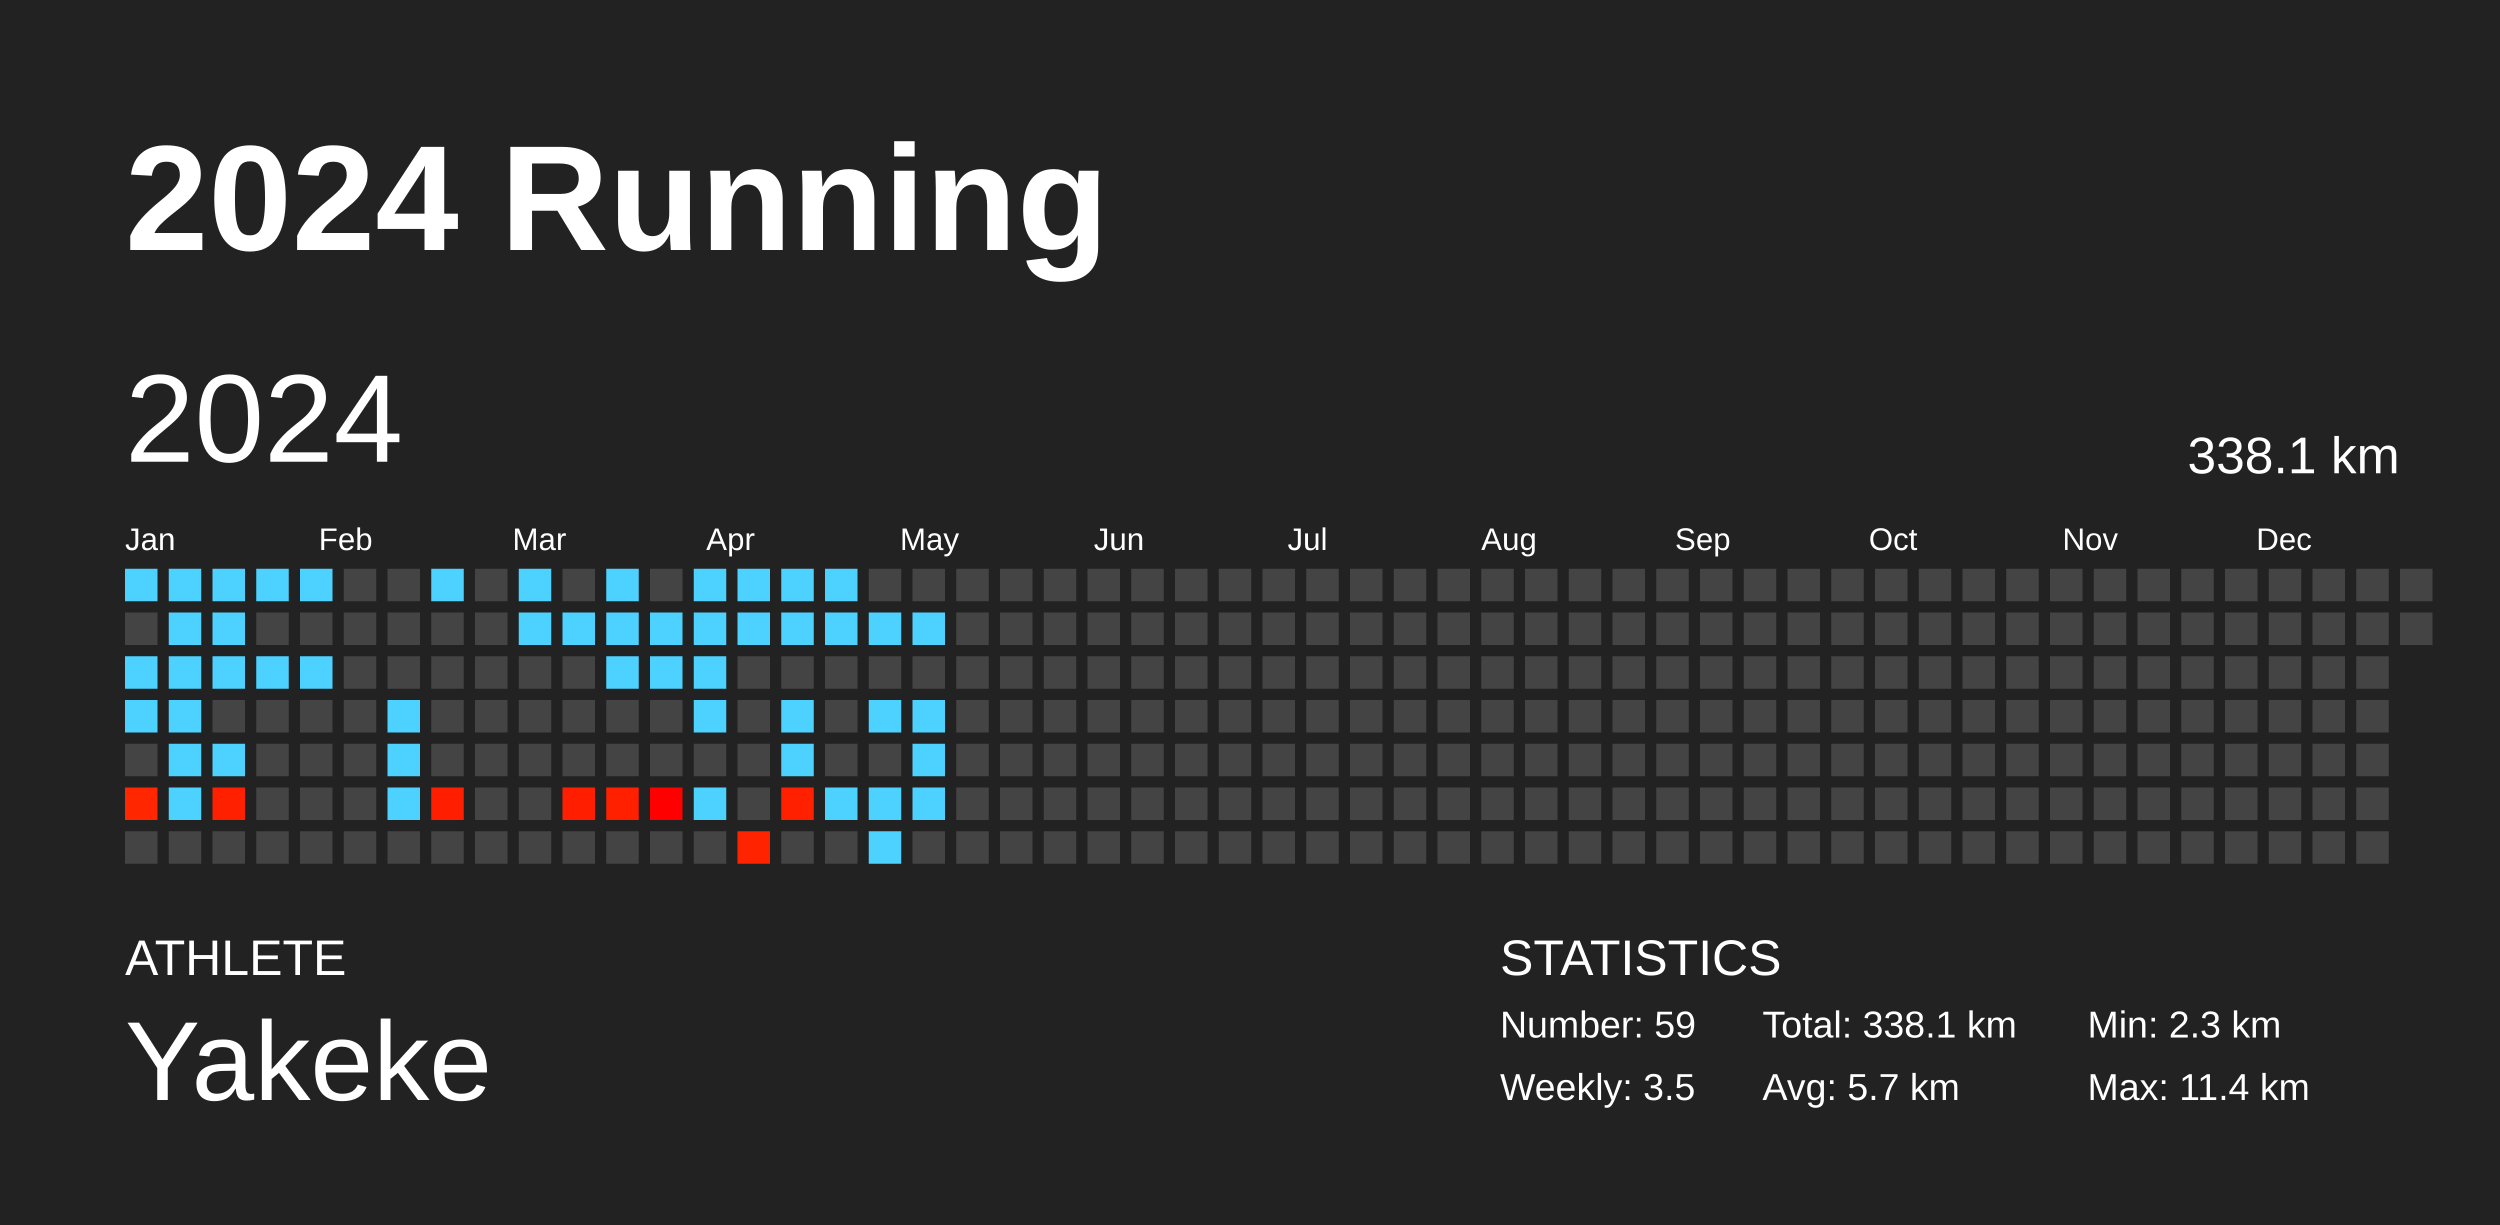
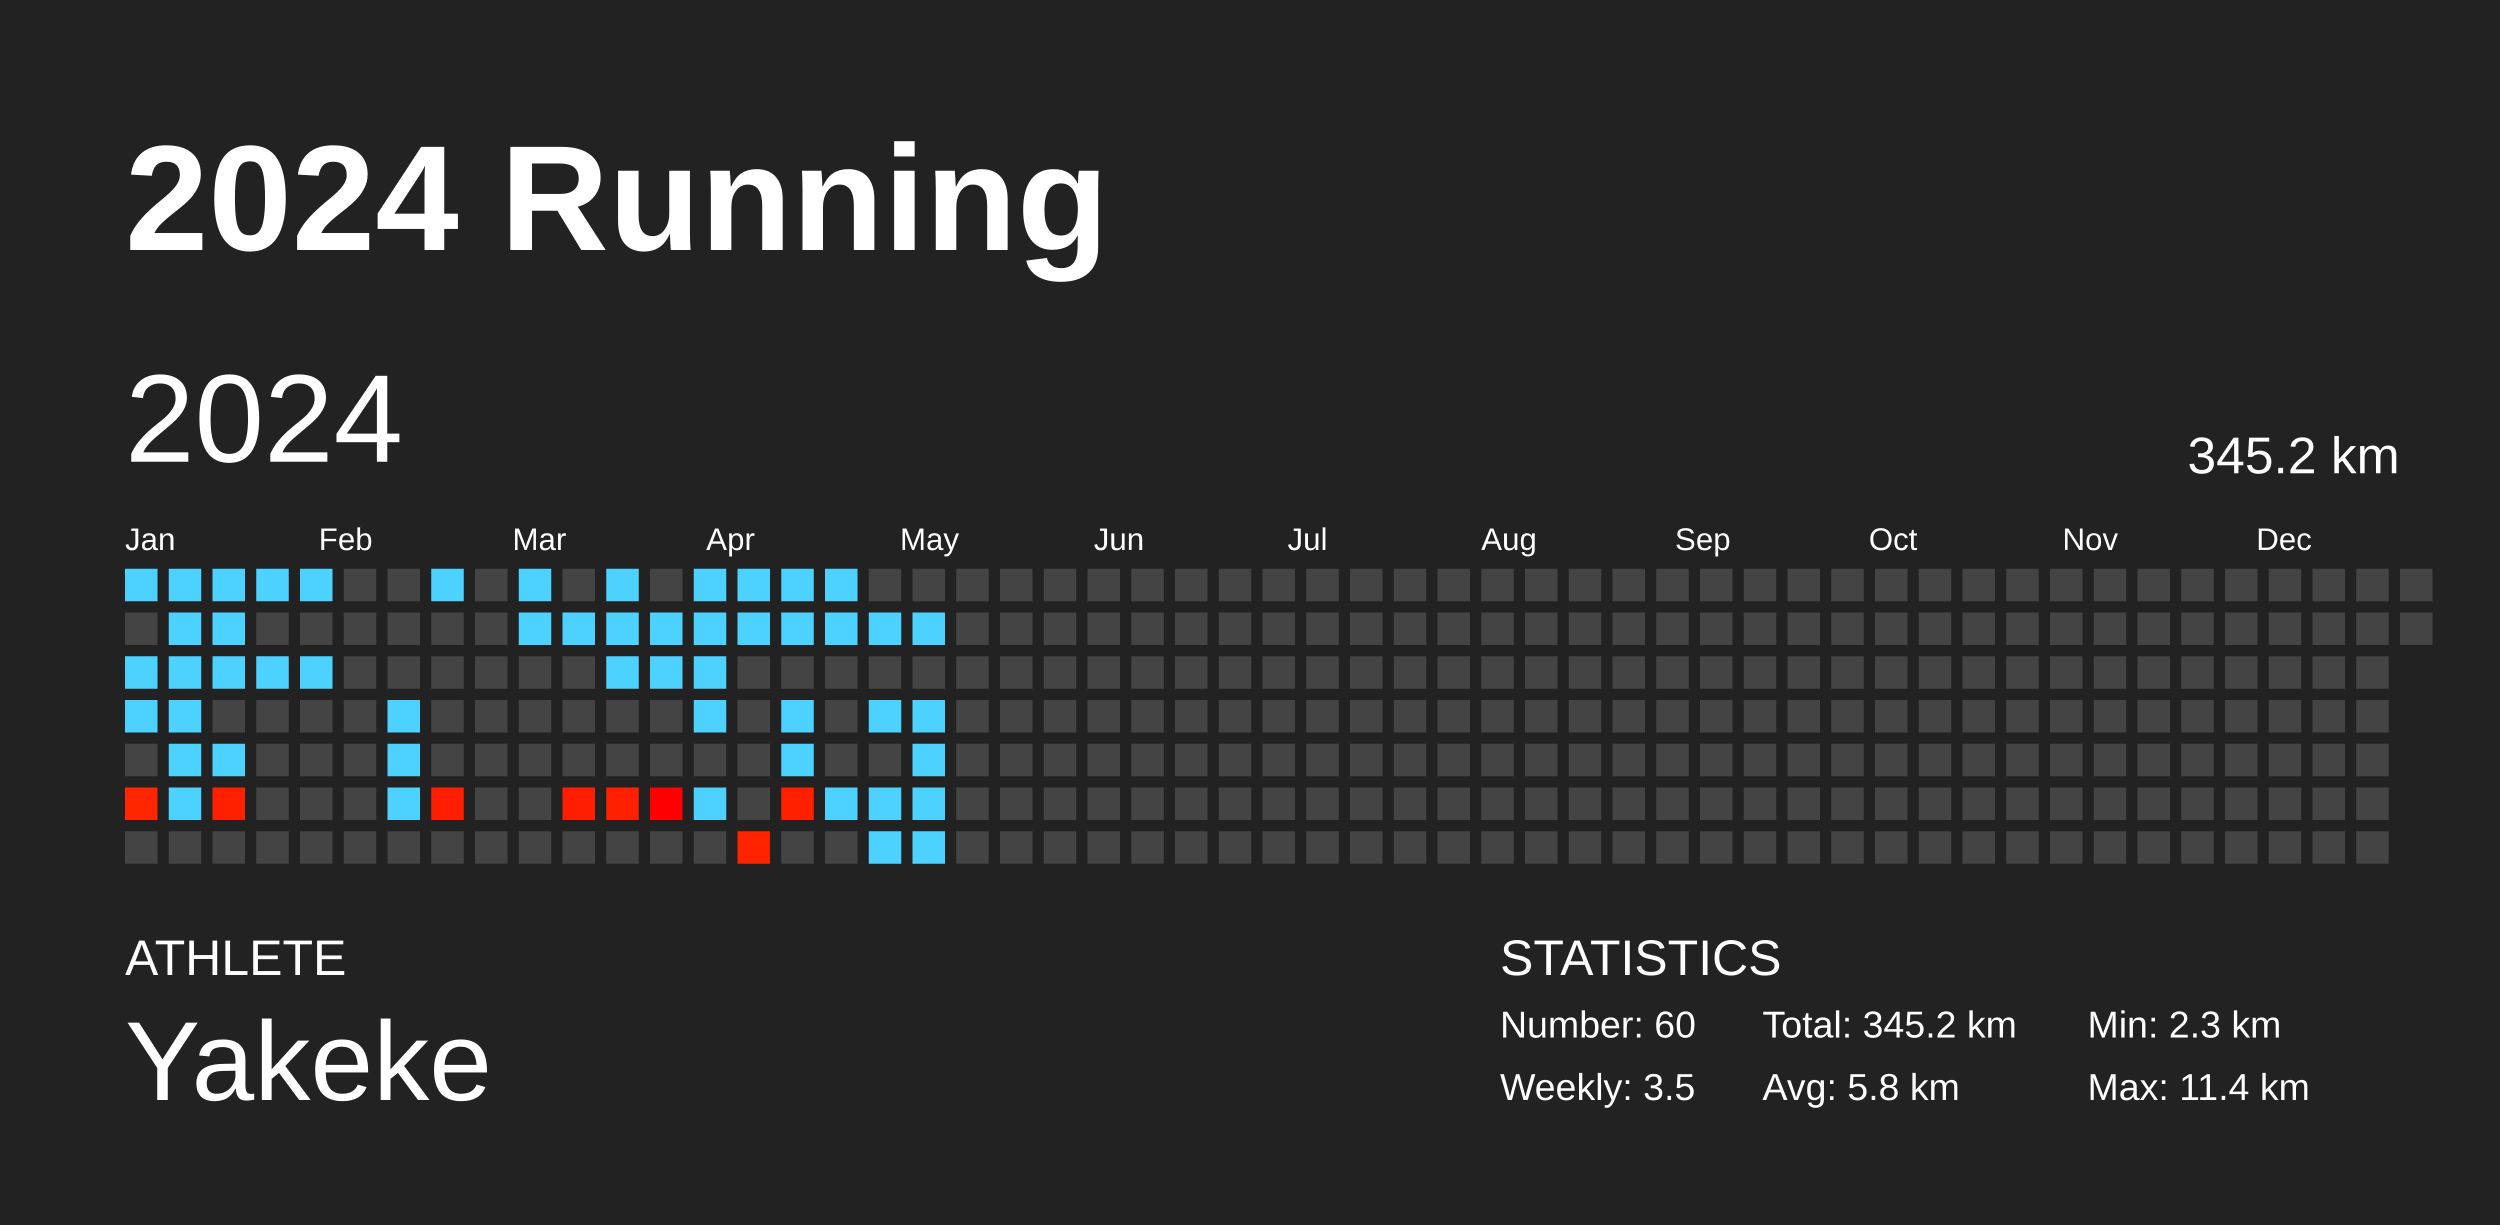
<svg xmlns="http://www.w3.org/2000/svg" baseProfile="full" height="98mm" version="1.1" viewBox="0,0,200,98" width="200mm">
  <defs />
  <rect fill="#222222" height="98" width="200" x="0" y="0" />
  <text fill="#FFFFFF" style="font-size:12px; font-family:Arial; font-weight:bold;" x="10" y="20">2024 Running</text>
  <text fill="#FFFFFF" style="font-size:4px; font-family:Arial" x="10" y="78">ATHLETE</text>
  <text fill="#FFFFFF" style="font-size:9px; font-family:Arial" x="10" y="88">Yakeke</text>
  <text fill="#FFFFFF" style="font-size:4px; font-family:Arial" x="120" y="78">STATISTICS</text>
-   <text fill="#FFFFFF" style="font-size:3px; font-family:Arial" x="120" y="83">Number: 59</text>
+   <text fill="#FFFFFF" style="font-size:3px; font-family:Arial" x="120" y="83">Number: 60</text>
  <text fill="#FFFFFF" style="font-size:3px; font-family:Arial" x="120" y="88">Weekly: 3.5</text>
-   <text fill="#FFFFFF" style="font-size:3px; font-family:Arial" x="141" y="83">Total: 338.1 km</text>
-   <text fill="#FFFFFF" style="font-size:3px; font-family:Arial" x="141" y="88">Avg: 5.7 km</text>
+   <text fill="#FFFFFF" style="font-size:3px; font-family:Arial" x="141" y="83">Total: 345.2 km</text>
+   <text fill="#FFFFFF" style="font-size:3px; font-family:Arial" x="141" y="88">Avg: 5.8 km</text>
  <text fill="#FFFFFF" style="font-size:3px; font-family:Arial" x="167" y="83">Min: 2.3 km</text>
  <text fill="#FFFFFF" style="font-size:3px; font-family:Arial" x="167" y="88">Max: 11.4 km</text>
  <text dominant-baseline="hanging" fill="#FFFFFF" style="font-size:10.0px; font-family:Arial;" x="10" y="30">2024</text>
-   <text dominant-baseline="hanging" fill="#FFFFFF" style="font-size:4.125px; font-family:Arial;" x="175" y="35">338.1 km</text>
+   <text dominant-baseline="hanging" fill="#FFFFFF" style="font-size:4.125px; font-family:Arial;" x="175" y="35">345.2 km</text>
  <text fill="#FFFFFF" style="font-size:2.5px; font-family:Arial" x="10.0" y="44">Jan</text>
  <text fill="#FFFFFF" style="font-size:2.5px; font-family:Arial" x="25.5" y="44">Feb</text>
  <text fill="#FFFFFF" style="font-size:2.5px; font-family:Arial" x="41.0" y="44">Mar</text>
  <text fill="#FFFFFF" style="font-size:2.5px; font-family:Arial" x="56.5" y="44">Apr</text>
  <text fill="#FFFFFF" style="font-size:2.5px; font-family:Arial" x="72.0" y="44">May</text>
  <text fill="#FFFFFF" style="font-size:2.5px; font-family:Arial" x="87.5" y="44">Jun</text>
  <text fill="#FFFFFF" style="font-size:2.5px; font-family:Arial" x="103.0" y="44">Jul</text>
  <text fill="#FFFFFF" style="font-size:2.5px; font-family:Arial" x="118.5" y="44">Aug</text>
  <text fill="#FFFFFF" style="font-size:2.5px; font-family:Arial" x="134.0" y="44">Sep</text>
  <text fill="#FFFFFF" style="font-size:2.5px; font-family:Arial" x="149.5" y="44">Oct</text>
  <text fill="#FFFFFF" style="font-size:2.5px; font-family:Arial" x="165.0" y="44">Nov</text>
  <text fill="#FFFFFF" style="font-size:2.5px; font-family:Arial" x="180.5" y="44">Dec</text>
  <rect fill="#4dd2ff" height="2.6" width="2.6" x="10.0" y="45.5" />
  <rect fill="#444444" height="2.6" width="2.6" x="10.0" y="49.0" />
  <rect fill="#4dd2ff" height="2.6" width="2.6" x="10.0" y="52.5" />
  <rect fill="#4dd2ff" height="2.6" width="2.6" x="10.0" y="56.0" />
  <rect fill="#444444" height="2.6" width="2.6" x="10.0" y="59.5" />
  <rect fill="#ff2600" height="2.6" width="2.6" x="10.0" y="63.0" />
  <rect fill="#444444" height="2.6" width="2.6" x="10.0" y="66.5" />
  <rect fill="#4dd2ff" height="2.6" width="2.6" x="13.5" y="45.5" />
  <rect fill="#4dd2ff" height="2.6" width="2.6" x="13.5" y="49.0" />
  <rect fill="#4dd2ff" height="2.6" width="2.6" x="13.5" y="52.5" />
  <rect fill="#4dd2ff" height="2.6" width="2.6" x="13.5" y="56.0" />
  <rect fill="#4dd2ff" height="2.6" width="2.6" x="13.5" y="59.5" />
  <rect fill="#4dd2ff" height="2.6" width="2.6" x="13.5" y="63.0" />
  <rect fill="#444444" height="2.6" width="2.6" x="13.5" y="66.5" />
  <rect fill="#4dd2ff" height="2.6" width="2.6" x="17.0" y="45.5" />
  <rect fill="#4dd2ff" height="2.6" width="2.6" x="17.0" y="49.0" />
  <rect fill="#4dd2ff" height="2.6" width="2.6" x="17.0" y="52.5" />
  <rect fill="#444444" height="2.6" width="2.6" x="17.0" y="56.0" />
  <rect fill="#4dd2ff" height="2.6" width="2.6" x="17.0" y="59.5" />
  <rect fill="#ff2000" height="2.6" width="2.6" x="17.0" y="63.0" />
  <rect fill="#444444" height="2.6" width="2.6" x="17.0" y="66.5" />
  <rect fill="#4dd2ff" height="2.6" width="2.6" x="20.5" y="45.5" />
  <rect fill="#444444" height="2.6" width="2.6" x="20.5" y="49.0" />
  <rect fill="#4dd2ff" height="2.6" width="2.6" x="20.5" y="52.5" />
  <rect fill="#444444" height="2.6" width="2.6" x="20.5" y="56.0" />
  <rect fill="#444444" height="2.6" width="2.6" x="20.5" y="59.5" />
  <rect fill="#444444" height="2.6" width="2.6" x="20.5" y="63.0" />
  <rect fill="#444444" height="2.6" width="2.6" x="20.5" y="66.5" />
  <rect fill="#4dd2ff" height="2.6" width="2.6" x="24.0" y="45.5" />
  <rect fill="#444444" height="2.6" width="2.6" x="24.0" y="49.0" />
  <rect fill="#4dd2ff" height="2.6" width="2.6" x="24.0" y="52.5" />
  <rect fill="#444444" height="2.6" width="2.6" x="24.0" y="56.0" />
  <rect fill="#444444" height="2.6" width="2.6" x="24.0" y="59.5" />
  <rect fill="#444444" height="2.6" width="2.6" x="24.0" y="63.0" />
  <rect fill="#444444" height="2.6" width="2.6" x="24.0" y="66.5" />
  <rect fill="#444444" height="2.6" width="2.6" x="27.5" y="45.5" />
  <rect fill="#444444" height="2.6" width="2.6" x="27.5" y="49.0" />
  <rect fill="#444444" height="2.6" width="2.6" x="27.5" y="52.5" />
  <rect fill="#444444" height="2.6" width="2.6" x="27.5" y="56.0" />
  <rect fill="#444444" height="2.6" width="2.6" x="27.5" y="59.5" />
  <rect fill="#444444" height="2.6" width="2.6" x="27.5" y="63.0" />
  <rect fill="#444444" height="2.6" width="2.6" x="27.5" y="66.5" />
  <rect fill="#444444" height="2.6" width="2.6" x="31.0" y="45.5" />
  <rect fill="#444444" height="2.6" width="2.6" x="31.0" y="49.0" />
  <rect fill="#444444" height="2.6" width="2.6" x="31.0" y="52.5" />
  <rect fill="#4dd2ff" height="2.6" width="2.6" x="31.0" y="56.0" />
  <rect fill="#4dd2ff" height="2.6" width="2.6" x="31.0" y="59.5" />
  <rect fill="#4dd2ff" height="2.6" width="2.6" x="31.0" y="63.0" />
  <rect fill="#444444" height="2.6" width="2.6" x="31.0" y="66.5" />
  <rect fill="#4dd2ff" height="2.6" width="2.6" x="34.5" y="45.5" />
  <rect fill="#444444" height="2.6" width="2.6" x="34.5" y="49.0" />
  <rect fill="#444444" height="2.6" width="2.6" x="34.5" y="52.5" />
  <rect fill="#444444" height="2.6" width="2.6" x="34.5" y="56.0" />
  <rect fill="#444444" height="2.6" width="2.6" x="34.5" y="59.5" />
  <rect fill="#ff1f00" height="2.6" width="2.6" x="34.5" y="63.0" />
  <rect fill="#444444" height="2.6" width="2.6" x="34.5" y="66.5" />
  <rect fill="#444444" height="2.6" width="2.6" x="38.0" y="45.5" />
  <rect fill="#444444" height="2.6" width="2.6" x="38.0" y="49.0" />
  <rect fill="#444444" height="2.6" width="2.6" x="38.0" y="52.5" />
  <rect fill="#444444" height="2.6" width="2.6" x="38.0" y="56.0" />
  <rect fill="#444444" height="2.6" width="2.6" x="38.0" y="59.5" />
  <rect fill="#444444" height="2.6" width="2.6" x="38.0" y="63.0" />
  <rect fill="#444444" height="2.6" width="2.6" x="38.0" y="66.5" />
  <rect fill="#4dd2ff" height="2.6" width="2.6" x="41.5" y="45.5" />
  <rect fill="#4dd2ff" height="2.6" width="2.6" x="41.5" y="49.0" />
  <rect fill="#444444" height="2.6" width="2.6" x="41.5" y="52.5" />
  <rect fill="#444444" height="2.6" width="2.6" x="41.5" y="56.0" />
  <rect fill="#444444" height="2.6" width="2.6" x="41.5" y="59.5" />
  <rect fill="#444444" height="2.6" width="2.6" x="41.5" y="63.0" />
  <rect fill="#444444" height="2.6" width="2.6" x="41.5" y="66.5" />
  <rect fill="#444444" height="2.6" width="2.6" x="45.0" y="45.5" />
  <rect fill="#4dd2ff" height="2.6" width="2.6" x="45.0" y="49.0" />
  <rect fill="#444444" height="2.6" width="2.6" x="45.0" y="52.5" />
  <rect fill="#444444" height="2.6" width="2.6" x="45.0" y="56.0" />
  <rect fill="#444444" height="2.6" width="2.6" x="45.0" y="59.5" />
  <rect fill="#ff1f00" height="2.6" width="2.6" x="45.0" y="63.0" />
  <rect fill="#444444" height="2.6" width="2.6" x="45.0" y="66.5" />
  <rect fill="#4dd2ff" height="2.6" width="2.6" x="48.5" y="45.5" />
  <rect fill="#4dd2ff" height="2.6" width="2.6" x="48.5" y="49.0" />
  <rect fill="#4dd2ff" height="2.6" width="2.6" x="48.5" y="52.5" />
  <rect fill="#444444" height="2.6" width="2.6" x="48.5" y="56.0" />
  <rect fill="#444444" height="2.6" width="2.6" x="48.5" y="59.5" />
  <rect fill="#ff2000" height="2.6" width="2.6" x="48.5" y="63.0" />
  <rect fill="#444444" height="2.6" width="2.6" x="48.5" y="66.5" />
  <rect fill="#444444" height="2.6" width="2.6" x="52.0" y="45.5" />
  <rect fill="#4dd2ff" height="2.6" width="2.6" x="52.0" y="49.0" />
  <rect fill="#4dd2ff" height="2.6" width="2.6" x="52.0" y="52.5" />
  <rect fill="#444444" height="2.6" width="2.6" x="52.0" y="56.0" />
  <rect fill="#444444" height="2.6" width="2.6" x="52.0" y="59.5" />
  <rect fill="#ff0000" height="2.6" width="2.6" x="52.0" y="63.0" />
  <rect fill="#444444" height="2.6" width="2.6" x="52.0" y="66.5" />
  <rect fill="#4dd2ff" height="2.6" width="2.6" x="55.5" y="45.5" />
  <rect fill="#4dd2ff" height="2.6" width="2.6" x="55.5" y="49.0" />
  <rect fill="#4dd2ff" height="2.6" width="2.6" x="55.5" y="52.5" />
  <rect fill="#4dd2ff" height="2.6" width="2.6" x="55.5" y="56.0" />
  <rect fill="#444444" height="2.6" width="2.6" x="55.5" y="59.5" />
  <rect fill="#4dd2ff" height="2.6" width="2.6" x="55.5" y="63.0" />
  <rect fill="#444444" height="2.6" width="2.6" x="55.5" y="66.5" />
  <rect fill="#4dd2ff" height="2.6" width="2.6" x="59.0" y="45.5" />
  <rect fill="#4dd2ff" height="2.6" width="2.6" x="59.0" y="49.0" />
  <rect fill="#444444" height="2.6" width="2.6" x="59.0" y="52.5" />
  <rect fill="#444444" height="2.6" width="2.6" x="59.0" y="56.0" />
  <rect fill="#444444" height="2.6" width="2.6" x="59.0" y="59.5" />
  <rect fill="#444444" height="2.6" width="2.6" x="59.0" y="63.0" />
  <rect fill="#ff2300" height="2.6" width="2.6" x="59.0" y="66.5" />
  <rect fill="#4dd2ff" height="2.6" width="2.6" x="62.5" y="45.5" />
  <rect fill="#4dd2ff" height="2.6" width="2.6" x="62.5" y="49.0" />
  <rect fill="#444444" height="2.6" width="2.6" x="62.5" y="52.5" />
  <rect fill="#4dd2ff" height="2.6" width="2.6" x="62.5" y="56.0" />
  <rect fill="#4dd2ff" height="2.6" width="2.6" x="62.5" y="59.5" />
  <rect fill="#ff2000" height="2.6" width="2.6" x="62.5" y="63.0" />
  <rect fill="#444444" height="2.6" width="2.6" x="62.5" y="66.5" />
  <rect fill="#4dd2ff" height="2.6" width="2.6" x="66.0" y="45.5" />
  <rect fill="#4dd2ff" height="2.6" width="2.6" x="66.0" y="49.0" />
  <rect fill="#444444" height="2.6" width="2.6" x="66.0" y="52.5" />
  <rect fill="#444444" height="2.6" width="2.6" x="66.0" y="56.0" />
  <rect fill="#444444" height="2.6" width="2.6" x="66.0" y="59.5" />
  <rect fill="#4dd2ff" height="2.6" width="2.6" x="66.0" y="63.0" />
  <rect fill="#444444" height="2.6" width="2.6" x="66.0" y="66.5" />
  <rect fill="#444444" height="2.6" width="2.6" x="69.5" y="45.5" />
  <rect fill="#4dd2ff" height="2.6" width="2.6" x="69.5" y="49.0" />
  <rect fill="#444444" height="2.6" width="2.6" x="69.5" y="52.5" />
  <rect fill="#4dd2ff" height="2.6" width="2.6" x="69.5" y="56.0" />
  <rect fill="#444444" height="2.6" width="2.6" x="69.5" y="59.5" />
  <rect fill="#4dd2ff" height="2.6" width="2.6" x="69.5" y="63.0" />
  <rect fill="#4dd2ff" height="2.6" width="2.6" x="69.5" y="66.5" />
  <rect fill="#444444" height="2.6" width="2.6" x="73.0" y="45.5" />
  <rect fill="#4dd2ff" height="2.6" width="2.6" x="73.0" y="49.0" />
  <rect fill="#444444" height="2.6" width="2.6" x="73.0" y="52.5" />
  <rect fill="#4dd2ff" height="2.6" width="2.6" x="73.0" y="56.0" />
  <rect fill="#4dd2ff" height="2.6" width="2.6" x="73.0" y="59.5" />
  <rect fill="#4dd2ff" height="2.6" width="2.6" x="73.0" y="63.0" />
-   <rect fill="#444444" height="2.6" width="2.6" x="73.0" y="66.5" />
+   <rect fill="#4dd2ff" height="2.6" width="2.6" x="73.0" y="66.5" />
  <rect fill="#444444" height="2.6" width="2.6" x="76.5" y="45.5" />
  <rect fill="#444444" height="2.6" width="2.6" x="76.5" y="49.0" />
  <rect fill="#444444" height="2.6" width="2.6" x="76.5" y="52.5" />
  <rect fill="#444444" height="2.6" width="2.6" x="76.5" y="56.0" />
  <rect fill="#444444" height="2.6" width="2.6" x="76.5" y="59.5" />
  <rect fill="#444444" height="2.6" width="2.6" x="76.5" y="63.0" />
  <rect fill="#444444" height="2.6" width="2.6" x="76.5" y="66.5" />
  <rect fill="#444444" height="2.6" width="2.6" x="80.0" y="45.5" />
  <rect fill="#444444" height="2.6" width="2.6" x="80.0" y="49.0" />
  <rect fill="#444444" height="2.6" width="2.6" x="80.0" y="52.5" />
  <rect fill="#444444" height="2.6" width="2.6" x="80.0" y="56.0" />
  <rect fill="#444444" height="2.6" width="2.6" x="80.0" y="59.5" />
  <rect fill="#444444" height="2.6" width="2.6" x="80.0" y="63.0" />
  <rect fill="#444444" height="2.6" width="2.6" x="80.0" y="66.5" />
  <rect fill="#444444" height="2.6" width="2.6" x="83.5" y="45.5" />
  <rect fill="#444444" height="2.6" width="2.6" x="83.5" y="49.0" />
  <rect fill="#444444" height="2.6" width="2.6" x="83.5" y="52.5" />
  <rect fill="#444444" height="2.6" width="2.6" x="83.5" y="56.0" />
  <rect fill="#444444" height="2.6" width="2.6" x="83.5" y="59.5" />
  <rect fill="#444444" height="2.6" width="2.6" x="83.5" y="63.0" />
  <rect fill="#444444" height="2.6" width="2.6" x="83.5" y="66.5" />
  <rect fill="#444444" height="2.6" width="2.6" x="87.0" y="45.5" />
  <rect fill="#444444" height="2.6" width="2.6" x="87.0" y="49.0" />
  <rect fill="#444444" height="2.6" width="2.6" x="87.0" y="52.5" />
  <rect fill="#444444" height="2.6" width="2.6" x="87.0" y="56.0" />
  <rect fill="#444444" height="2.6" width="2.6" x="87.0" y="59.5" />
  <rect fill="#444444" height="2.6" width="2.6" x="87.0" y="63.0" />
  <rect fill="#444444" height="2.6" width="2.6" x="87.0" y="66.5" />
  <rect fill="#444444" height="2.6" width="2.6" x="90.5" y="45.5" />
  <rect fill="#444444" height="2.6" width="2.6" x="90.5" y="49.0" />
  <rect fill="#444444" height="2.6" width="2.6" x="90.5" y="52.5" />
  <rect fill="#444444" height="2.6" width="2.6" x="90.5" y="56.0" />
  <rect fill="#444444" height="2.6" width="2.6" x="90.5" y="59.5" />
  <rect fill="#444444" height="2.6" width="2.6" x="90.5" y="63.0" />
  <rect fill="#444444" height="2.6" width="2.6" x="90.5" y="66.5" />
  <rect fill="#444444" height="2.6" width="2.6" x="94.0" y="45.5" />
  <rect fill="#444444" height="2.6" width="2.6" x="94.0" y="49.0" />
  <rect fill="#444444" height="2.6" width="2.6" x="94.0" y="52.5" />
  <rect fill="#444444" height="2.6" width="2.6" x="94.0" y="56.0" />
  <rect fill="#444444" height="2.6" width="2.6" x="94.0" y="59.5" />
  <rect fill="#444444" height="2.6" width="2.6" x="94.0" y="63.0" />
  <rect fill="#444444" height="2.6" width="2.6" x="94.0" y="66.5" />
  <rect fill="#444444" height="2.6" width="2.6" x="97.5" y="45.5" />
  <rect fill="#444444" height="2.6" width="2.6" x="97.5" y="49.0" />
  <rect fill="#444444" height="2.6" width="2.6" x="97.5" y="52.5" />
  <rect fill="#444444" height="2.6" width="2.6" x="97.5" y="56.0" />
  <rect fill="#444444" height="2.6" width="2.6" x="97.5" y="59.5" />
  <rect fill="#444444" height="2.6" width="2.6" x="97.5" y="63.0" />
  <rect fill="#444444" height="2.6" width="2.6" x="97.5" y="66.5" />
  <rect fill="#444444" height="2.6" width="2.6" x="101.0" y="45.5" />
  <rect fill="#444444" height="2.6" width="2.6" x="101.0" y="49.0" />
  <rect fill="#444444" height="2.6" width="2.6" x="101.0" y="52.5" />
  <rect fill="#444444" height="2.6" width="2.6" x="101.0" y="56.0" />
  <rect fill="#444444" height="2.6" width="2.6" x="101.0" y="59.5" />
  <rect fill="#444444" height="2.6" width="2.6" x="101.0" y="63.0" />
  <rect fill="#444444" height="2.6" width="2.6" x="101.0" y="66.5" />
  <rect fill="#444444" height="2.6" width="2.6" x="104.5" y="45.5" />
  <rect fill="#444444" height="2.6" width="2.6" x="104.5" y="49.0" />
  <rect fill="#444444" height="2.6" width="2.6" x="104.5" y="52.5" />
  <rect fill="#444444" height="2.6" width="2.6" x="104.5" y="56.0" />
  <rect fill="#444444" height="2.6" width="2.6" x="104.5" y="59.5" />
  <rect fill="#444444" height="2.6" width="2.6" x="104.5" y="63.0" />
  <rect fill="#444444" height="2.6" width="2.6" x="104.5" y="66.5" />
  <rect fill="#444444" height="2.6" width="2.6" x="108.0" y="45.5" />
  <rect fill="#444444" height="2.6" width="2.6" x="108.0" y="49.0" />
  <rect fill="#444444" height="2.6" width="2.6" x="108.0" y="52.5" />
  <rect fill="#444444" height="2.6" width="2.6" x="108.0" y="56.0" />
  <rect fill="#444444" height="2.6" width="2.6" x="108.0" y="59.5" />
  <rect fill="#444444" height="2.6" width="2.6" x="108.0" y="63.0" />
  <rect fill="#444444" height="2.6" width="2.6" x="108.0" y="66.5" />
  <rect fill="#444444" height="2.6" width="2.6" x="111.5" y="45.5" />
  <rect fill="#444444" height="2.6" width="2.6" x="111.5" y="49.0" />
  <rect fill="#444444" height="2.6" width="2.6" x="111.5" y="52.5" />
  <rect fill="#444444" height="2.6" width="2.6" x="111.5" y="56.0" />
  <rect fill="#444444" height="2.6" width="2.6" x="111.5" y="59.5" />
  <rect fill="#444444" height="2.6" width="2.6" x="111.5" y="63.0" />
  <rect fill="#444444" height="2.6" width="2.6" x="111.5" y="66.5" />
  <rect fill="#444444" height="2.6" width="2.6" x="115.0" y="45.5" />
  <rect fill="#444444" height="2.6" width="2.6" x="115.0" y="49.0" />
  <rect fill="#444444" height="2.6" width="2.6" x="115.0" y="52.5" />
  <rect fill="#444444" height="2.6" width="2.6" x="115.0" y="56.0" />
  <rect fill="#444444" height="2.6" width="2.6" x="115.0" y="59.5" />
  <rect fill="#444444" height="2.6" width="2.6" x="115.0" y="63.0" />
  <rect fill="#444444" height="2.6" width="2.6" x="115.0" y="66.5" />
  <rect fill="#444444" height="2.6" width="2.6" x="118.5" y="45.5" />
  <rect fill="#444444" height="2.6" width="2.6" x="118.5" y="49.0" />
  <rect fill="#444444" height="2.6" width="2.6" x="118.5" y="52.5" />
  <rect fill="#444444" height="2.6" width="2.6" x="118.5" y="56.0" />
  <rect fill="#444444" height="2.6" width="2.6" x="118.5" y="59.5" />
  <rect fill="#444444" height="2.6" width="2.6" x="118.5" y="63.0" />
  <rect fill="#444444" height="2.6" width="2.6" x="118.5" y="66.5" />
  <rect fill="#444444" height="2.6" width="2.6" x="122.0" y="45.5" />
  <rect fill="#444444" height="2.6" width="2.6" x="122.0" y="49.0" />
  <rect fill="#444444" height="2.6" width="2.6" x="122.0" y="52.5" />
  <rect fill="#444444" height="2.6" width="2.6" x="122.0" y="56.0" />
  <rect fill="#444444" height="2.6" width="2.6" x="122.0" y="59.5" />
  <rect fill="#444444" height="2.6" width="2.6" x="122.0" y="63.0" />
  <rect fill="#444444" height="2.6" width="2.6" x="122.0" y="66.5" />
  <rect fill="#444444" height="2.6" width="2.6" x="125.5" y="45.5" />
  <rect fill="#444444" height="2.6" width="2.6" x="125.5" y="49.0" />
  <rect fill="#444444" height="2.6" width="2.6" x="125.5" y="52.5" />
  <rect fill="#444444" height="2.6" width="2.6" x="125.5" y="56.0" />
  <rect fill="#444444" height="2.6" width="2.6" x="125.5" y="59.5" />
  <rect fill="#444444" height="2.6" width="2.6" x="125.5" y="63.0" />
  <rect fill="#444444" height="2.6" width="2.6" x="125.5" y="66.5" />
  <rect fill="#444444" height="2.6" width="2.6" x="129.0" y="45.5" />
  <rect fill="#444444" height="2.6" width="2.6" x="129.0" y="49.0" />
  <rect fill="#444444" height="2.6" width="2.6" x="129.0" y="52.5" />
  <rect fill="#444444" height="2.6" width="2.6" x="129.0" y="56.0" />
  <rect fill="#444444" height="2.6" width="2.6" x="129.0" y="59.5" />
  <rect fill="#444444" height="2.6" width="2.6" x="129.0" y="63.0" />
  <rect fill="#444444" height="2.6" width="2.6" x="129.0" y="66.5" />
  <rect fill="#444444" height="2.6" width="2.6" x="132.5" y="45.5" />
  <rect fill="#444444" height="2.6" width="2.6" x="132.5" y="49.0" />
  <rect fill="#444444" height="2.6" width="2.6" x="132.5" y="52.5" />
  <rect fill="#444444" height="2.6" width="2.6" x="132.5" y="56.0" />
  <rect fill="#444444" height="2.6" width="2.6" x="132.5" y="59.5" />
  <rect fill="#444444" height="2.6" width="2.6" x="132.5" y="63.0" />
  <rect fill="#444444" height="2.6" width="2.6" x="132.5" y="66.5" />
  <rect fill="#444444" height="2.6" width="2.6" x="136.0" y="45.5" />
  <rect fill="#444444" height="2.6" width="2.6" x="136.0" y="49.0" />
  <rect fill="#444444" height="2.6" width="2.6" x="136.0" y="52.5" />
  <rect fill="#444444" height="2.6" width="2.6" x="136.0" y="56.0" />
  <rect fill="#444444" height="2.6" width="2.6" x="136.0" y="59.5" />
  <rect fill="#444444" height="2.6" width="2.6" x="136.0" y="63.0" />
  <rect fill="#444444" height="2.6" width="2.6" x="136.0" y="66.5" />
  <rect fill="#444444" height="2.6" width="2.6" x="139.5" y="45.5" />
  <rect fill="#444444" height="2.6" width="2.6" x="139.5" y="49.0" />
  <rect fill="#444444" height="2.6" width="2.6" x="139.5" y="52.5" />
  <rect fill="#444444" height="2.6" width="2.6" x="139.5" y="56.0" />
  <rect fill="#444444" height="2.6" width="2.6" x="139.5" y="59.5" />
  <rect fill="#444444" height="2.6" width="2.6" x="139.5" y="63.0" />
  <rect fill="#444444" height="2.6" width="2.6" x="139.5" y="66.5" />
  <rect fill="#444444" height="2.6" width="2.6" x="143.0" y="45.5" />
  <rect fill="#444444" height="2.6" width="2.6" x="143.0" y="49.0" />
  <rect fill="#444444" height="2.6" width="2.6" x="143.0" y="52.5" />
  <rect fill="#444444" height="2.6" width="2.6" x="143.0" y="56.0" />
  <rect fill="#444444" height="2.6" width="2.6" x="143.0" y="59.5" />
  <rect fill="#444444" height="2.6" width="2.6" x="143.0" y="63.0" />
  <rect fill="#444444" height="2.6" width="2.6" x="143.0" y="66.5" />
  <rect fill="#444444" height="2.6" width="2.6" x="146.5" y="45.5" />
  <rect fill="#444444" height="2.6" width="2.6" x="146.5" y="49.0" />
  <rect fill="#444444" height="2.6" width="2.6" x="146.5" y="52.5" />
  <rect fill="#444444" height="2.6" width="2.6" x="146.5" y="56.0" />
  <rect fill="#444444" height="2.6" width="2.6" x="146.5" y="59.5" />
  <rect fill="#444444" height="2.6" width="2.6" x="146.5" y="63.0" />
  <rect fill="#444444" height="2.6" width="2.6" x="146.5" y="66.5" />
  <rect fill="#444444" height="2.6" width="2.6" x="150.0" y="45.5" />
  <rect fill="#444444" height="2.6" width="2.6" x="150.0" y="49.0" />
  <rect fill="#444444" height="2.6" width="2.6" x="150.0" y="52.5" />
  <rect fill="#444444" height="2.6" width="2.6" x="150.0" y="56.0" />
  <rect fill="#444444" height="2.6" width="2.6" x="150.0" y="59.5" />
  <rect fill="#444444" height="2.6" width="2.6" x="150.0" y="63.0" />
  <rect fill="#444444" height="2.6" width="2.6" x="150.0" y="66.5" />
  <rect fill="#444444" height="2.6" width="2.6" x="153.5" y="45.5" />
  <rect fill="#444444" height="2.6" width="2.6" x="153.5" y="49.0" />
  <rect fill="#444444" height="2.6" width="2.6" x="153.5" y="52.5" />
  <rect fill="#444444" height="2.6" width="2.6" x="153.5" y="56.0" />
  <rect fill="#444444" height="2.6" width="2.6" x="153.5" y="59.5" />
  <rect fill="#444444" height="2.6" width="2.6" x="153.5" y="63.0" />
  <rect fill="#444444" height="2.6" width="2.6" x="153.5" y="66.5" />
  <rect fill="#444444" height="2.6" width="2.6" x="157.0" y="45.5" />
  <rect fill="#444444" height="2.6" width="2.6" x="157.0" y="49.0" />
  <rect fill="#444444" height="2.6" width="2.6" x="157.0" y="52.5" />
  <rect fill="#444444" height="2.6" width="2.6" x="157.0" y="56.0" />
  <rect fill="#444444" height="2.6" width="2.6" x="157.0" y="59.5" />
  <rect fill="#444444" height="2.6" width="2.6" x="157.0" y="63.0" />
  <rect fill="#444444" height="2.6" width="2.6" x="157.0" y="66.5" />
  <rect fill="#444444" height="2.6" width="2.6" x="160.5" y="45.5" />
  <rect fill="#444444" height="2.6" width="2.6" x="160.5" y="49.0" />
  <rect fill="#444444" height="2.6" width="2.6" x="160.5" y="52.5" />
  <rect fill="#444444" height="2.6" width="2.6" x="160.5" y="56.0" />
  <rect fill="#444444" height="2.6" width="2.6" x="160.5" y="59.5" />
  <rect fill="#444444" height="2.6" width="2.6" x="160.5" y="63.0" />
  <rect fill="#444444" height="2.6" width="2.6" x="160.5" y="66.5" />
  <rect fill="#444444" height="2.6" width="2.6" x="164.0" y="45.5" />
  <rect fill="#444444" height="2.6" width="2.6" x="164.0" y="49.0" />
  <rect fill="#444444" height="2.6" width="2.6" x="164.0" y="52.5" />
  <rect fill="#444444" height="2.6" width="2.6" x="164.0" y="56.0" />
  <rect fill="#444444" height="2.6" width="2.6" x="164.0" y="59.5" />
  <rect fill="#444444" height="2.6" width="2.6" x="164.0" y="63.0" />
  <rect fill="#444444" height="2.6" width="2.6" x="164.0" y="66.5" />
  <rect fill="#444444" height="2.6" width="2.6" x="167.5" y="45.5" />
  <rect fill="#444444" height="2.6" width="2.6" x="167.5" y="49.0" />
  <rect fill="#444444" height="2.6" width="2.6" x="167.5" y="52.5" />
  <rect fill="#444444" height="2.6" width="2.6" x="167.5" y="56.0" />
  <rect fill="#444444" height="2.6" width="2.6" x="167.5" y="59.5" />
  <rect fill="#444444" height="2.6" width="2.6" x="167.5" y="63.0" />
  <rect fill="#444444" height="2.6" width="2.6" x="167.5" y="66.5" />
  <rect fill="#444444" height="2.6" width="2.6" x="171.0" y="45.5" />
  <rect fill="#444444" height="2.6" width="2.6" x="171.0" y="49.0" />
  <rect fill="#444444" height="2.6" width="2.6" x="171.0" y="52.5" />
  <rect fill="#444444" height="2.6" width="2.6" x="171.0" y="56.0" />
  <rect fill="#444444" height="2.6" width="2.6" x="171.0" y="59.5" />
  <rect fill="#444444" height="2.6" width="2.6" x="171.0" y="63.0" />
  <rect fill="#444444" height="2.6" width="2.6" x="171.0" y="66.5" />
  <rect fill="#444444" height="2.6" width="2.6" x="174.5" y="45.5" />
  <rect fill="#444444" height="2.6" width="2.6" x="174.5" y="49.0" />
  <rect fill="#444444" height="2.6" width="2.6" x="174.5" y="52.5" />
  <rect fill="#444444" height="2.6" width="2.6" x="174.5" y="56.0" />
  <rect fill="#444444" height="2.6" width="2.6" x="174.5" y="59.5" />
  <rect fill="#444444" height="2.6" width="2.6" x="174.5" y="63.0" />
  <rect fill="#444444" height="2.6" width="2.6" x="174.5" y="66.5" />
  <rect fill="#444444" height="2.6" width="2.6" x="178.0" y="45.5" />
  <rect fill="#444444" height="2.6" width="2.6" x="178.0" y="49.0" />
  <rect fill="#444444" height="2.6" width="2.6" x="178.0" y="52.5" />
  <rect fill="#444444" height="2.6" width="2.6" x="178.0" y="56.0" />
  <rect fill="#444444" height="2.6" width="2.6" x="178.0" y="59.5" />
  <rect fill="#444444" height="2.6" width="2.6" x="178.0" y="63.0" />
  <rect fill="#444444" height="2.6" width="2.6" x="178.0" y="66.5" />
  <rect fill="#444444" height="2.6" width="2.6" x="181.5" y="45.5" />
  <rect fill="#444444" height="2.6" width="2.6" x="181.5" y="49.0" />
  <rect fill="#444444" height="2.6" width="2.6" x="181.5" y="52.5" />
  <rect fill="#444444" height="2.6" width="2.6" x="181.5" y="56.0" />
  <rect fill="#444444" height="2.6" width="2.6" x="181.5" y="59.5" />
  <rect fill="#444444" height="2.6" width="2.6" x="181.5" y="63.0" />
  <rect fill="#444444" height="2.6" width="2.6" x="181.5" y="66.5" />
  <rect fill="#444444" height="2.6" width="2.6" x="185.0" y="45.5" />
  <rect fill="#444444" height="2.6" width="2.6" x="185.0" y="49.0" />
  <rect fill="#444444" height="2.6" width="2.6" x="185.0" y="52.5" />
  <rect fill="#444444" height="2.6" width="2.6" x="185.0" y="56.0" />
  <rect fill="#444444" height="2.6" width="2.6" x="185.0" y="59.5" />
  <rect fill="#444444" height="2.6" width="2.6" x="185.0" y="63.0" />
  <rect fill="#444444" height="2.6" width="2.6" x="185.0" y="66.5" />
  <rect fill="#444444" height="2.6" width="2.6" x="188.5" y="45.5" />
  <rect fill="#444444" height="2.6" width="2.6" x="188.5" y="49.0" />
  <rect fill="#444444" height="2.6" width="2.6" x="188.5" y="52.5" />
  <rect fill="#444444" height="2.6" width="2.6" x="188.5" y="56.0" />
  <rect fill="#444444" height="2.6" width="2.6" x="188.5" y="59.5" />
  <rect fill="#444444" height="2.6" width="2.6" x="188.5" y="63.0" />
  <rect fill="#444444" height="2.6" width="2.6" x="188.5" y="66.5" />
  <rect fill="#444444" height="2.6" width="2.6" x="192.0" y="45.5" />
  <rect fill="#444444" height="2.6" width="2.6" x="192.0" y="49.0" />
</svg>
